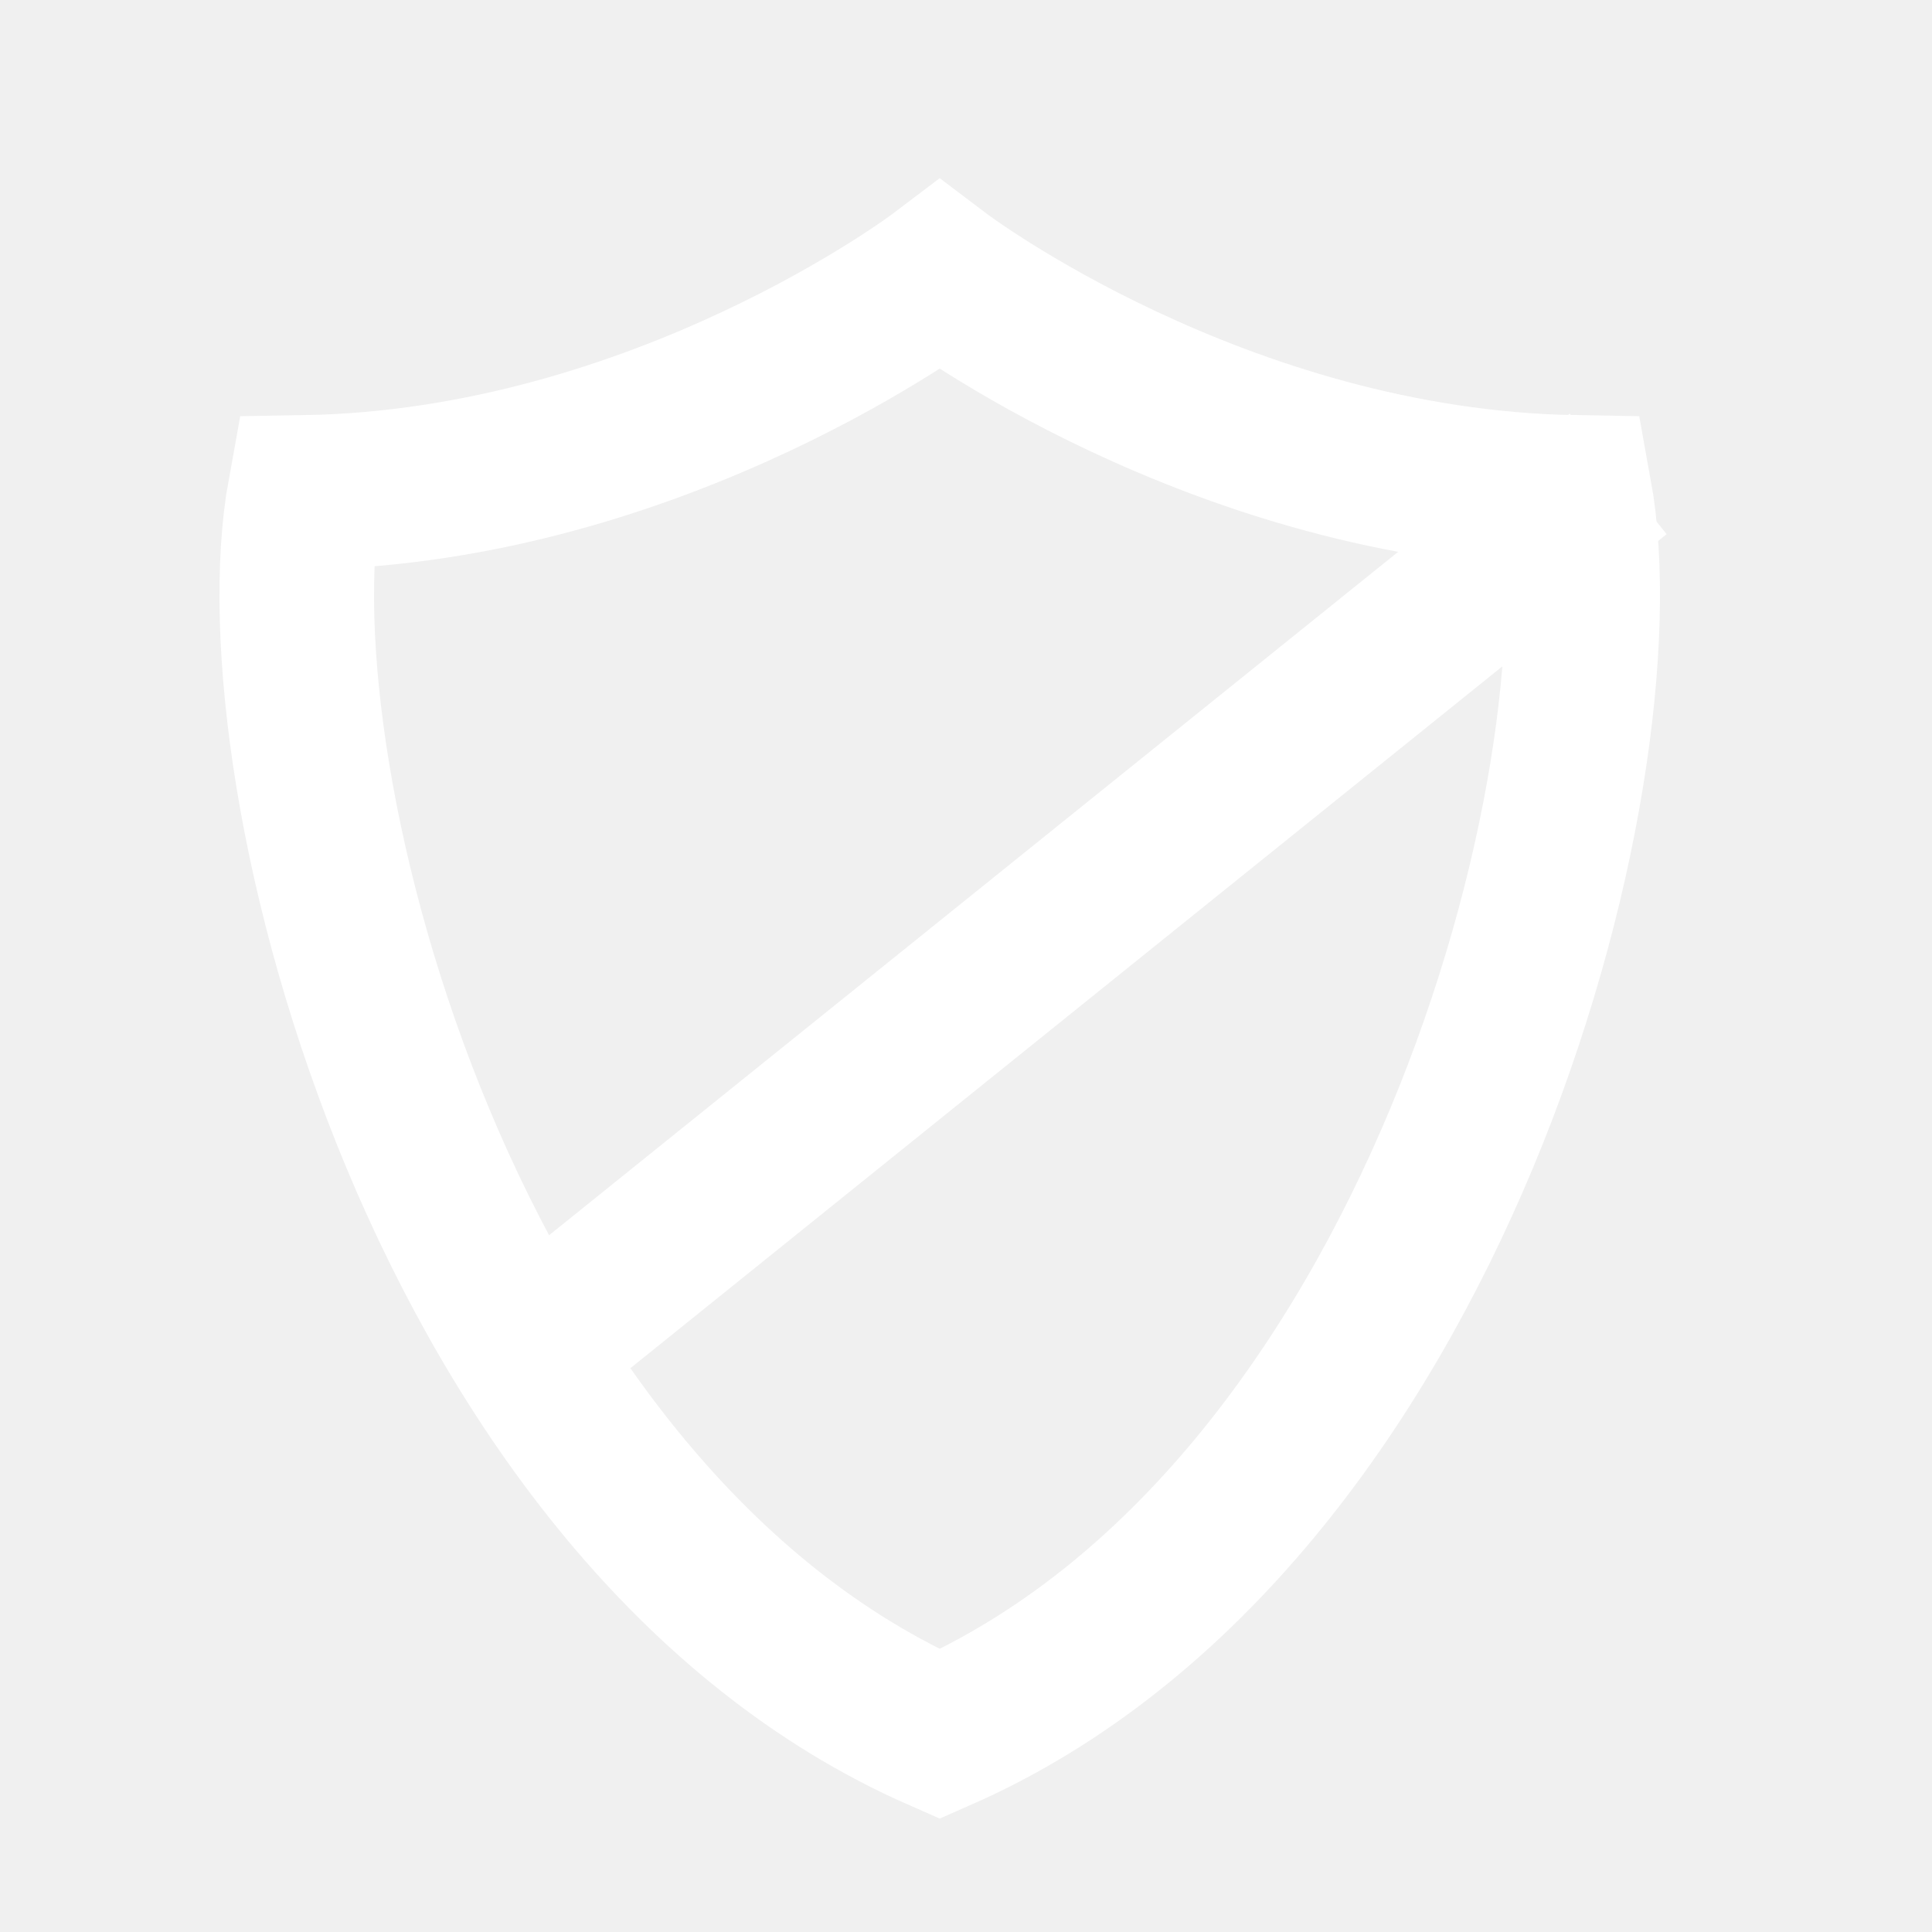
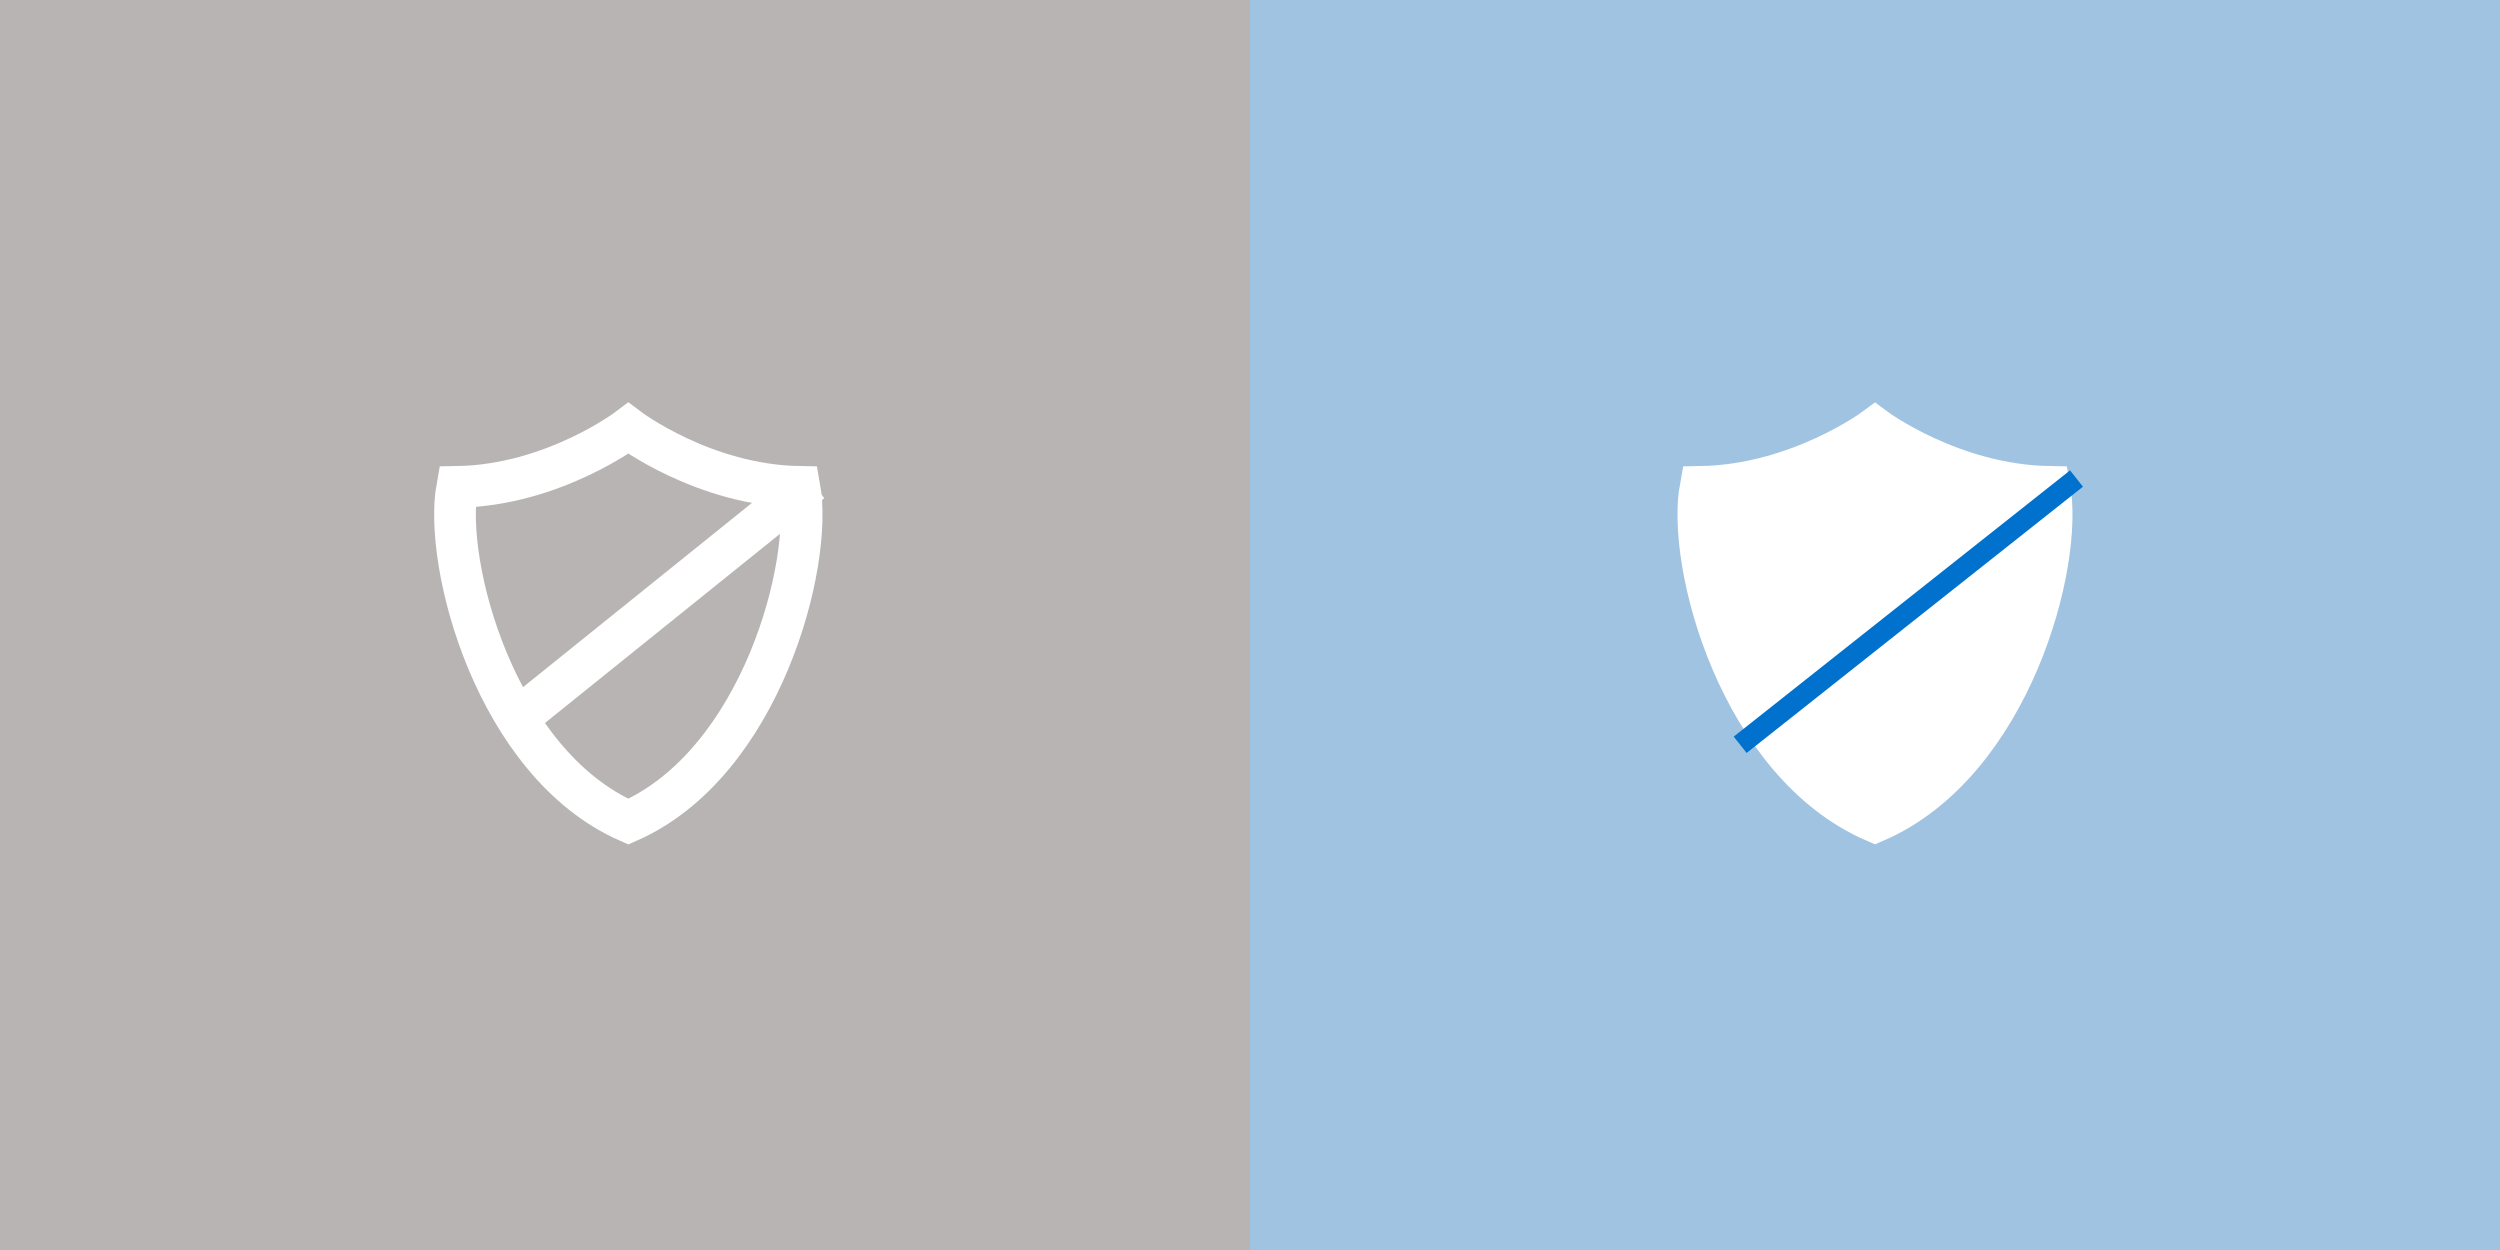
- <svg xmlns="http://www.w3.org/2000/svg" width="25" height="25" viewBox="0 0 25 25">
-   <g fill="none" fill-rule="evenodd" stroke="#FFF" stroke-width="2">
-     <path d="M3.945 6.372C8.547 6.296 12.16 3.56 12.16 3.56s3.613 2.736 8.215 2.812c.669 3.67-1.83 13.262-8.215 16.068-6.386-2.806-8.884-12.398-8.215-16.068z" />
-     <path stroke-linecap="square" d="M20.16 6.76L7.04 17.32" />
+ <svg xmlns="http://www.w3.org/2000/svg" width="120px" height="60px" viewBox="0 0 120 60" version="1.1">
+   <defs />
+   <g id="Page-1" stroke="none" stroke-width="1" fill="none" fill-rule="evenodd">
+     <g id="Artboard" transform="translate(-54, -118)">
+       <g id="epp" transform="translate(54, 118)">
+         <rect id="Rectangle" fill="#827878" opacity="0.5" x="0" y="0" width="60" height="60" />
+         <g id="Account-Look-Up" transform="translate(18, 18)">
+           <rect id="Rectangle" fill="#FFFFFF" opacity="0" x="0" y="0" width="24" height="24" />
+           <g id="EPP-icon" stroke-width="1" transform="translate(3.84, 2.56)" stroke="#FFFFFF">
+             <path d="M0.105,2.812 C4.707,2.736 8.32,0 8.32,0 C8.32,0 11.933,2.736 16.535,2.812 C17.204,6.482 14.706,16.074 8.32,18.88 C1.934,16.074 -0.564,6.482 0.105,2.812 Z" id="Fill-1" stroke-width="2" />
+             <path d="M16.32,3.2 L3.2,13.76" id="Line-3" stroke-width="2" stroke-linecap="square" />
+           </g>
+         </g>
+         <rect id="Rectangle-active" fill="#4F95D4" opacity="0.5" x="60" y="0" width="60" height="60" />
+         <g id="Account-Look-Up" transform="translate(78, 18)">
+           <rect id="Rectangle" fill="#FFFFFF" opacity="0" x="0" y="0" width="24" height="24" />
+           <g id="Group-12" stroke-width="1" transform="translate(3.52, 2.56)">
+             <path d="M0.107,2.812 C4.797,2.736 8.48,0 8.48,0 C8.48,0 12.163,2.736 16.853,2.812 C17.535,6.482 14.988,16.074 8.48,18.88 C1.971,16.074 -0.575,6.482 0.107,2.812 Z" id="Fill-1" stroke="#FFFFFF" stroke-width="2" fill="#FFFFFF" />
+             <path d="M17.76,2.72 L2.4,14.88" id="Line-3" stroke="#0072CE" stroke-linecap="square" />
+           </g>
+         </g>
+       </g>
+     </g>
  </g>
</svg>
